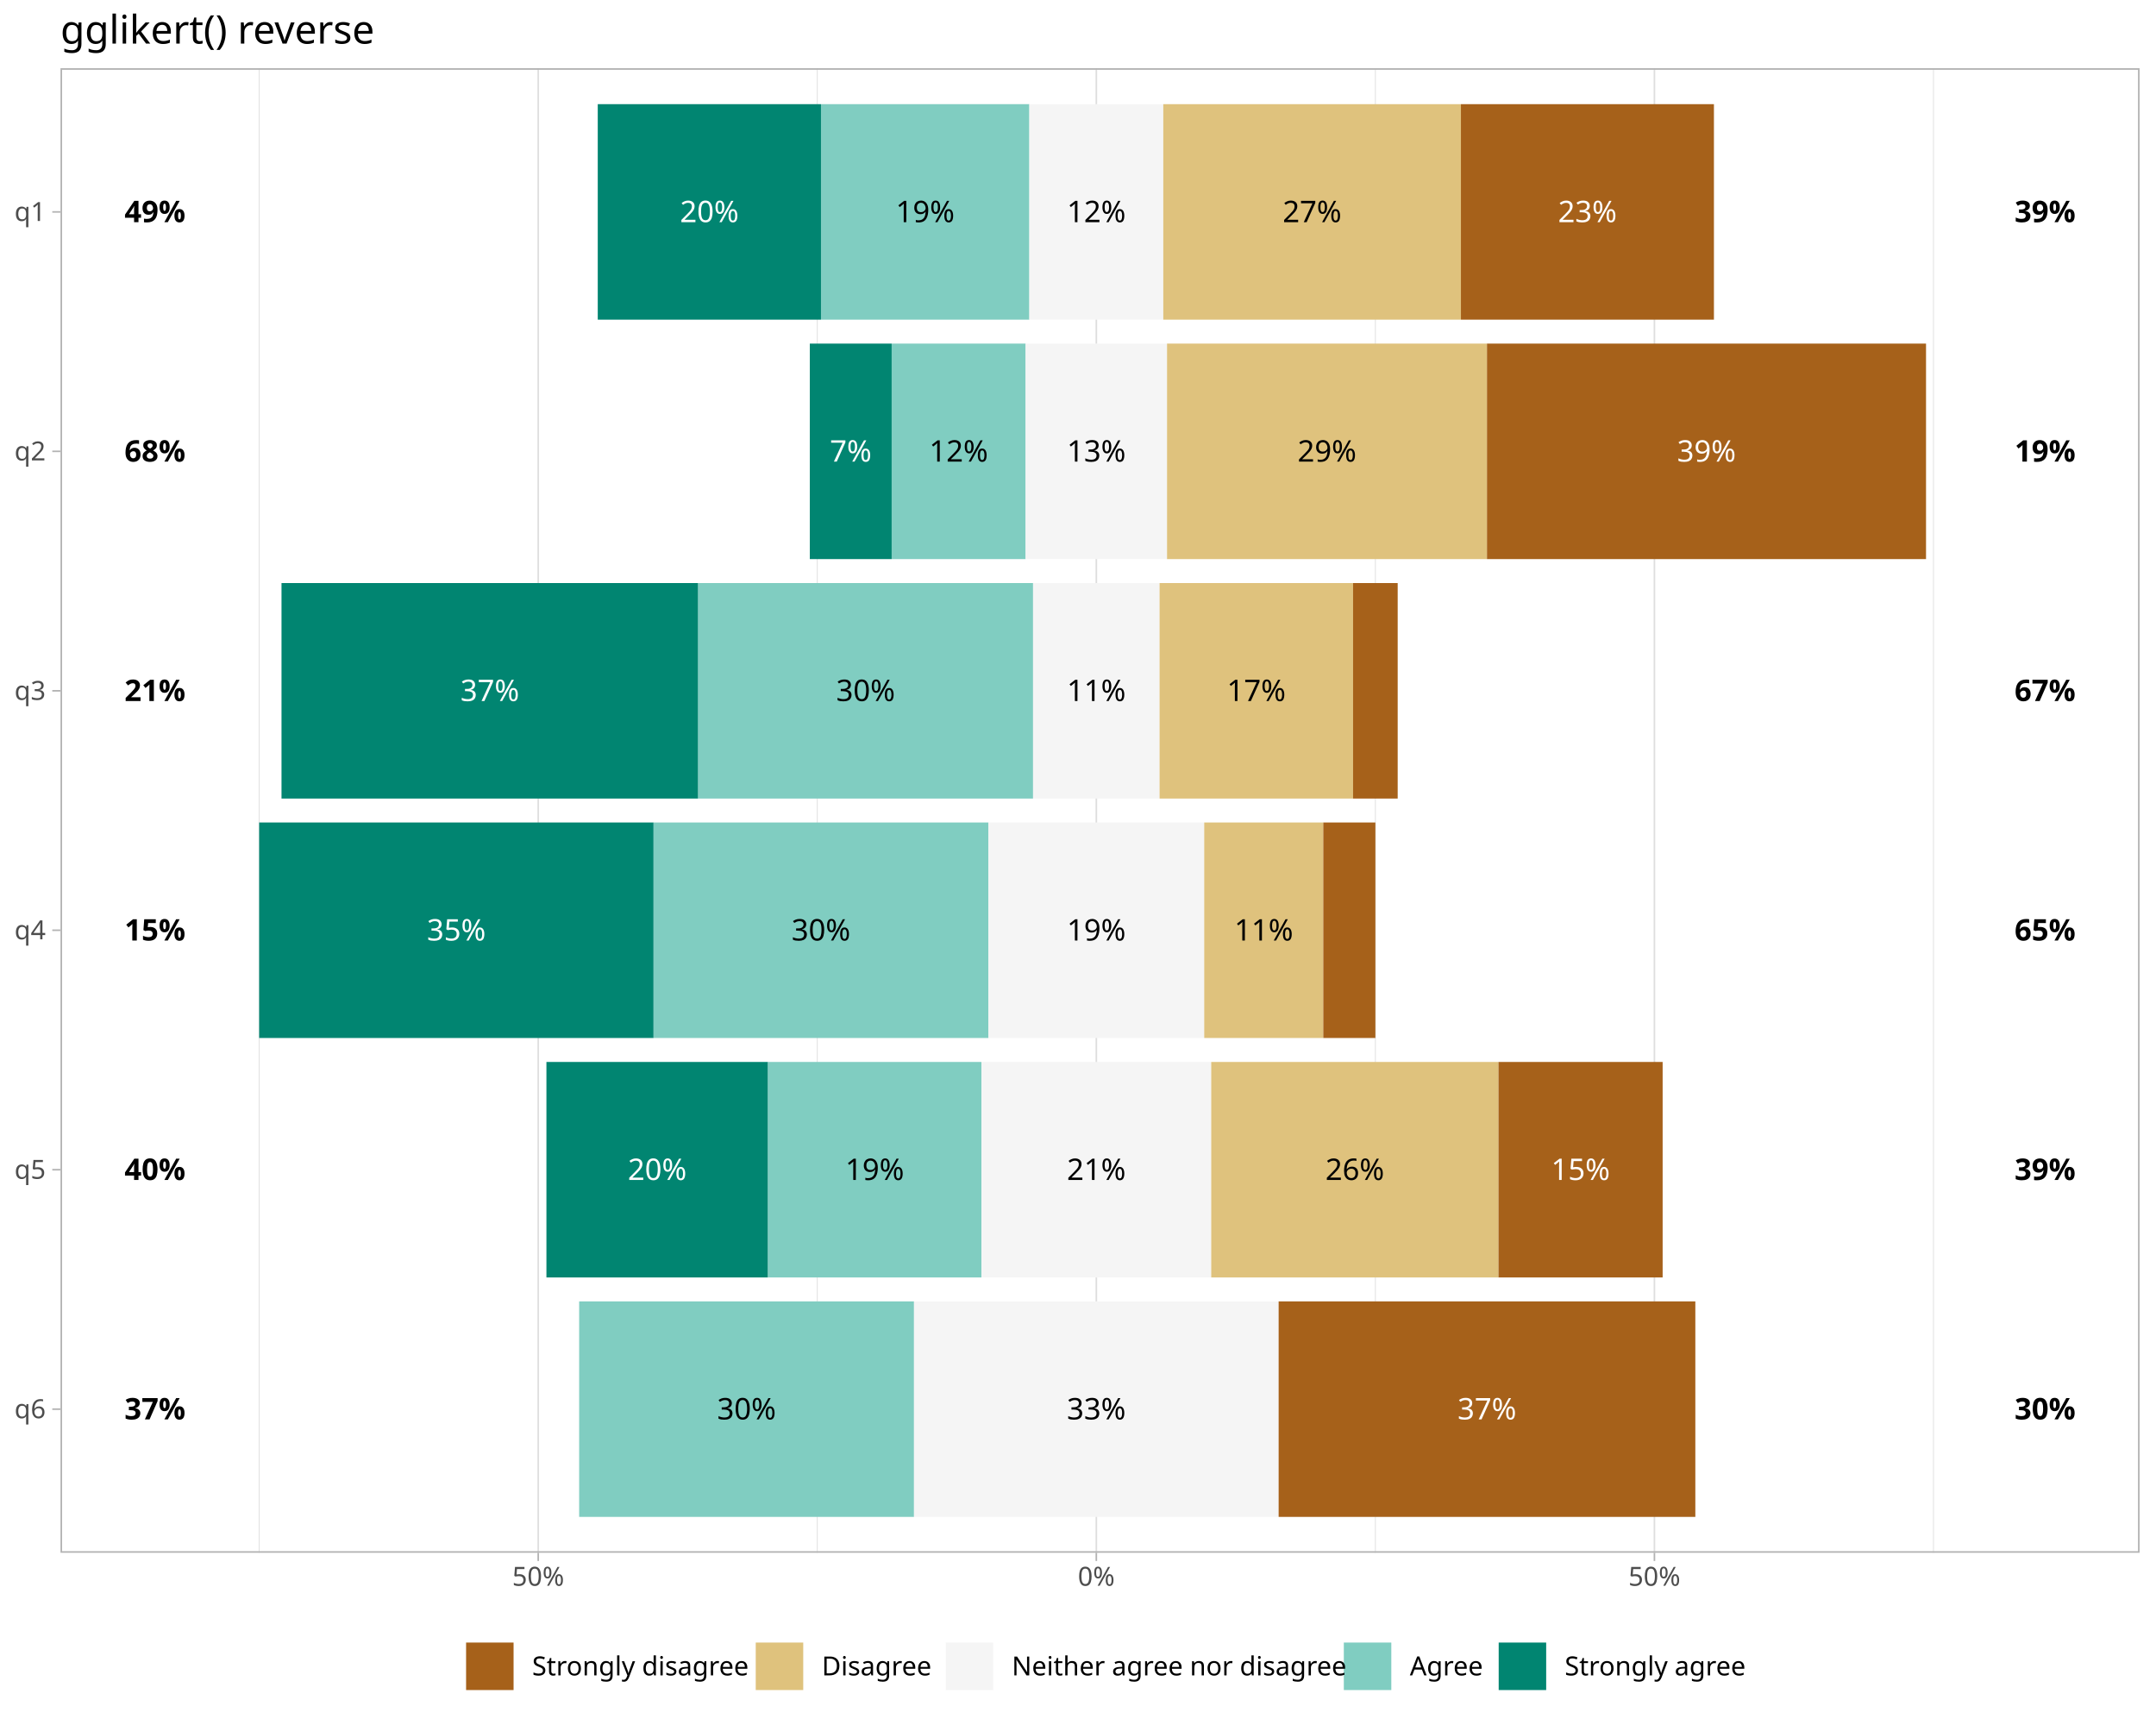
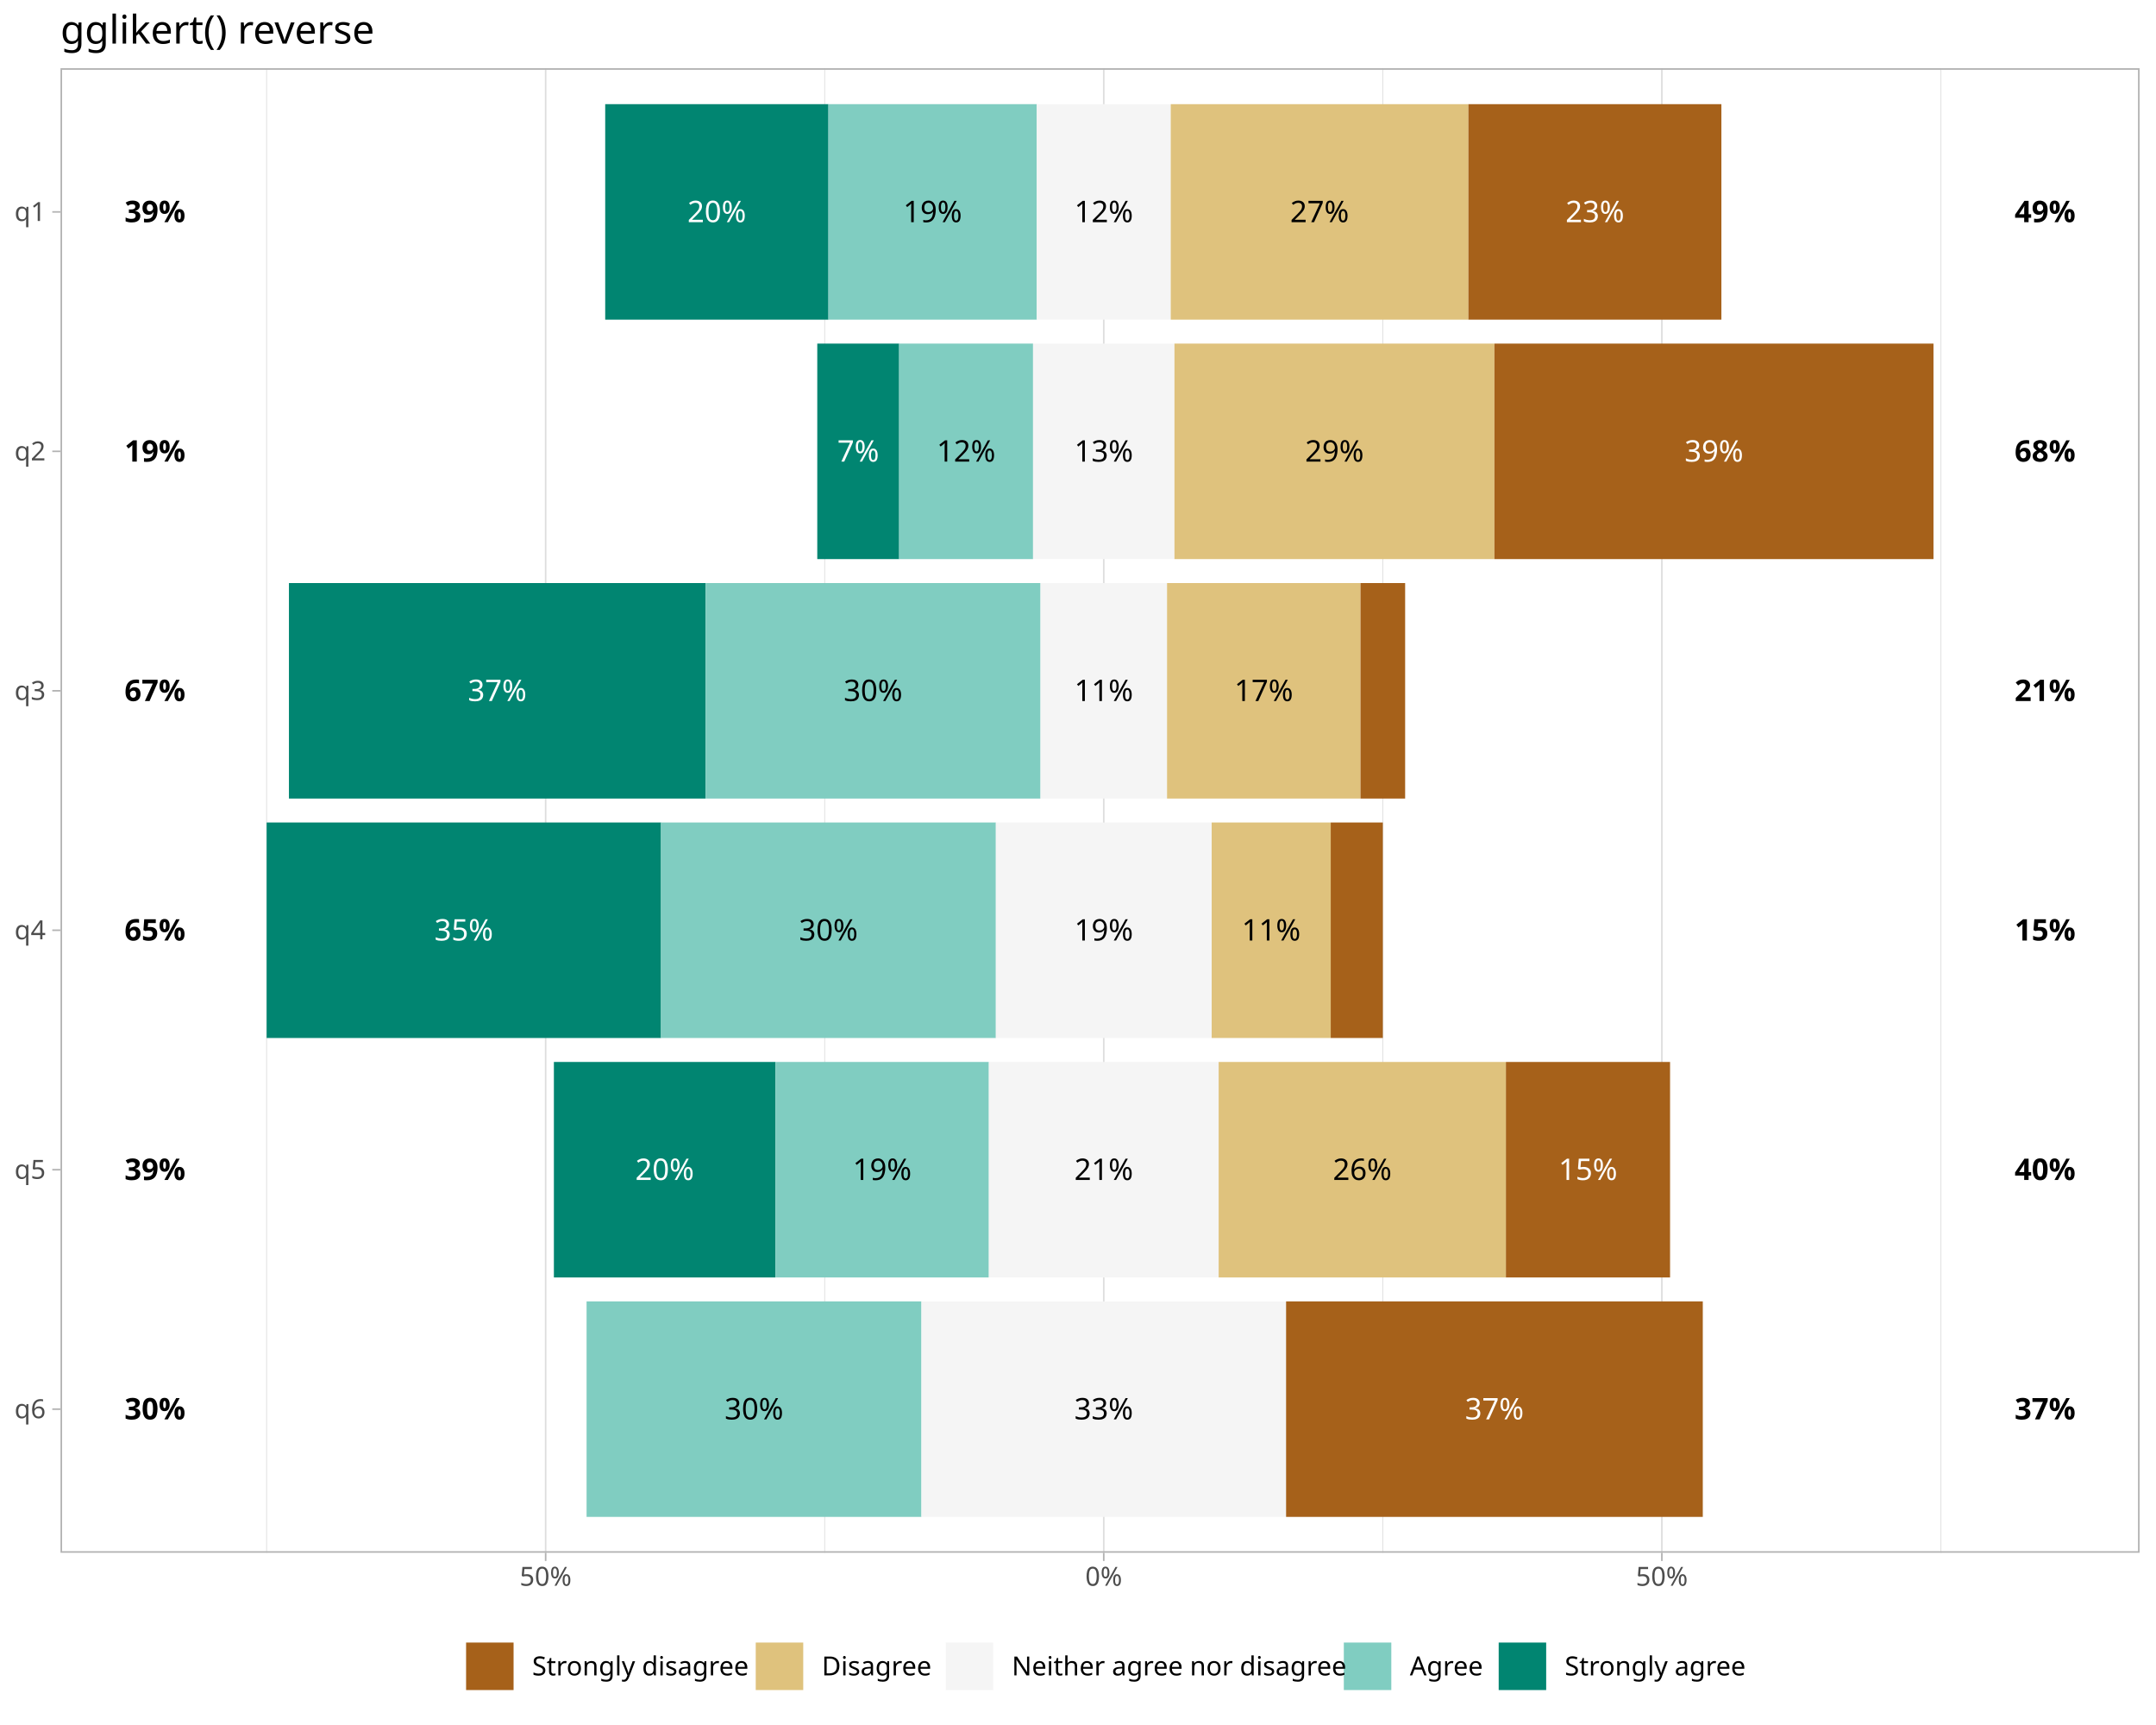
<svg xmlns="http://www.w3.org/2000/svg" class="svglite" data-engine-version="2.0" width="720.00pt" height="576.00pt" viewBox="0 0 720.00 576.00">
  <defs>
    <style type="text/css">
    .svglite line, .svglite polyline, .svglite polygon, .svglite path, .svglite rect, .svglite circle {
      fill: none;
      stroke: #000000;
      stroke-linecap: round;
      stroke-linejoin: round;
      stroke-miterlimit: 10.00;
    }
  </style>
  </defs>
  <rect width="100%" height="100%" style="stroke: none; fill: #FFFFFF;" />
  <defs>
    <clipPath id="cpMC4wMHw3MjAuMDB8MC4wMHw1NzYuMDA=">
      <rect x="0.00" y="0.00" width="720.00" height="576.00" />
    </clipPath>
  </defs>
  <g clip-path="url(#cpMC4wMHw3MjAuMDB8MC4wMHw1NzYuMDA=)">
    <rect x="0.00" y="0.00" width="720.00" height="576.00" style="stroke-width: 1.07; stroke: #FFFFFF; fill: #FFFFFF;" />
  </g>
  <defs>
    <clipPath id="cpMjAuMjB8NzE0LjUyfDIyLjc4fDUxOC41MQ==">
      <rect x="20.20" y="22.78" width="694.32" height="495.72" />
    </clipPath>
  </defs>
  <g clip-path="url(#cpMjAuMjB8NzE0LjUyfDIyLjc4fDUxOC41MQ==)">
    <rect x="20.20" y="22.78" width="694.32" height="495.72" style="stroke-width: 1.07; stroke: none; fill: #FFFFFF;" />
-     <polyline points="86.55,518.51 86.55,22.78 " style="stroke-width: 0.27; stroke: #DEDEDE; stroke-linecap: butt;" />
-     <polyline points="272.93,518.51 272.93,22.78 " style="stroke-width: 0.27; stroke: #DEDEDE; stroke-linecap: butt;" />
-     <polyline points="459.31,518.51 459.31,22.78 " style="stroke-width: 0.27; stroke: #DEDEDE; stroke-linecap: butt;" />
-     <polyline points="645.68,518.51 645.68,22.78 " style="stroke-width: 0.27; stroke: #DEDEDE; stroke-linecap: butt;" />
-     <polyline points="179.74,518.51 179.74,22.78 " style="stroke-width: 0.53; stroke: #DEDEDE; stroke-linecap: butt;" />
-     <polyline points="366.12,518.51 366.12,22.78 " style="stroke-width: 0.53; stroke: #DEDEDE; stroke-linecap: butt;" />
-     <polyline points="552.50,518.51 552.50,22.78 " style="stroke-width: 0.53; stroke: #DEDEDE; stroke-linecap: butt;" />
-     <rect x="193.41" y="434.55" width="0.00" height="71.96" style="stroke-width: 1.07; stroke: none; stroke-linecap: butt; stroke-linejoin: miter; fill: #018571;" />
-     <rect x="193.41" y="434.55" width="111.83" height="71.96" style="stroke-width: 1.07; stroke: none; stroke-linecap: butt; stroke-linejoin: miter; fill: #80CDC1;" />
-     <rect x="305.23" y="434.55" width="121.77" height="71.96" style="stroke-width: 1.07; stroke: none; stroke-linecap: butt; stroke-linejoin: miter; fill: #F5F5F5;" />
-     <rect x="427.00" y="434.55" width="0.00" height="71.96" style="stroke-width: 1.07; stroke: none; stroke-linecap: butt; stroke-linejoin: miter; fill: #DFC27D;" />
-     <rect x="427.00" y="434.55" width="139.16" height="71.96" style="stroke-width: 1.07; stroke: none; stroke-linecap: butt; stroke-linejoin: miter; fill: #A6611A;" />
-     <rect x="182.48" y="354.60" width="74.00" height="71.96" style="stroke-width: 1.07; stroke: none; stroke-linecap: butt; stroke-linejoin: miter; fill: #018571;" />
-     <rect x="256.48" y="354.60" width="71.26" height="71.96" style="stroke-width: 1.07; stroke: none; stroke-linecap: butt; stroke-linejoin: miter; fill: #80CDC1;" />
-     <rect x="327.75" y="354.60" width="76.74" height="71.96" style="stroke-width: 1.07; stroke: none; stroke-linecap: butt; stroke-linejoin: miter; fill: #F5F5F5;" />
-     <rect x="404.49" y="354.60" width="95.93" height="71.96" style="stroke-width: 1.07; stroke: none; stroke-linecap: butt; stroke-linejoin: miter; fill: #DFC27D;" />
-     <rect x="500.42" y="354.60" width="54.82" height="71.96" style="stroke-width: 1.07; stroke: none; stroke-linecap: butt; stroke-linejoin: miter; fill: #A6611A;" />
-     <rect x="86.55" y="274.64" width="131.71" height="71.96" style="stroke-width: 1.07; stroke: none; stroke-linecap: butt; stroke-linejoin: miter; fill: #018571;" />
-     <rect x="218.26" y="274.64" width="111.83" height="71.96" style="stroke-width: 1.07; stroke: none; stroke-linecap: butt; stroke-linejoin: miter; fill: #80CDC1;" />
-     <rect x="330.08" y="274.64" width="72.07" height="71.96" style="stroke-width: 1.07; stroke: none; stroke-linecap: butt; stroke-linejoin: miter; fill: #F5F5F5;" />
-     <rect x="402.15" y="274.64" width="39.76" height="71.96" style="stroke-width: 1.07; stroke: none; stroke-linecap: butt; stroke-linejoin: miter; fill: #DFC27D;" />
-     <rect x="441.91" y="274.64" width="17.40" height="71.96" style="stroke-width: 1.07; stroke: none; stroke-linecap: butt; stroke-linejoin: miter; fill: #A6611A;" />
-     <rect x="94.01" y="194.69" width="139.16" height="71.96" style="stroke-width: 1.07; stroke: none; stroke-linecap: butt; stroke-linejoin: miter; fill: #018571;" />
-     <rect x="233.17" y="194.69" width="111.83" height="71.96" style="stroke-width: 1.07; stroke: none; stroke-linecap: butt; stroke-linejoin: miter; fill: #80CDC1;" />
-     <rect x="344.99" y="194.69" width="42.25" height="71.96" style="stroke-width: 1.07; stroke: none; stroke-linecap: butt; stroke-linejoin: miter; fill: #F5F5F5;" />
-     <rect x="387.24" y="194.69" width="64.61" height="71.96" style="stroke-width: 1.07; stroke: none; stroke-linecap: butt; stroke-linejoin: miter; fill: #DFC27D;" />
-     <rect x="451.85" y="194.69" width="14.91" height="71.96" style="stroke-width: 1.07; stroke: none; stroke-linecap: butt; stroke-linejoin: miter; fill: #A6611A;" />
-     <rect x="270.44" y="114.73" width="27.34" height="71.96" style="stroke-width: 1.07; stroke: none; stroke-linecap: butt; stroke-linejoin: miter; fill: #018571;" />
-     <rect x="297.78" y="114.73" width="44.73" height="71.96" style="stroke-width: 1.07; stroke: none; stroke-linecap: butt; stroke-linejoin: miter; fill: #80CDC1;" />
-     <rect x="342.51" y="114.73" width="47.22" height="71.96" style="stroke-width: 1.07; stroke: none; stroke-linecap: butt; stroke-linejoin: miter; fill: #F5F5F5;" />
-     <rect x="389.73" y="114.73" width="106.86" height="71.96" style="stroke-width: 1.07; stroke: none; stroke-linecap: butt; stroke-linejoin: miter; fill: #DFC27D;" />
-     <rect x="496.58" y="114.73" width="146.62" height="71.96" style="stroke-width: 1.07; stroke: none; stroke-linecap: butt; stroke-linejoin: miter; fill: #A6611A;" />
-     <rect x="199.62" y="34.78" width="74.55" height="71.96" style="stroke-width: 1.07; stroke: none; stroke-linecap: butt; stroke-linejoin: miter; fill: #018571;" />
-     <rect x="274.17" y="34.78" width="69.58" height="71.96" style="stroke-width: 1.07; stroke: none; stroke-linecap: butt; stroke-linejoin: miter; fill: #80CDC1;" />
-     <rect x="343.75" y="34.78" width="44.73" height="71.96" style="stroke-width: 1.07; stroke: none; stroke-linecap: butt; stroke-linejoin: miter; fill: #F5F5F5;" />
-     <rect x="388.48" y="34.78" width="99.40" height="71.96" style="stroke-width: 1.07; stroke: none; stroke-linecap: butt; stroke-linejoin: miter; fill: #DFC27D;" />
-     <rect x="487.88" y="34.78" width="84.49" height="71.96" style="stroke-width: 1.07; stroke: none; stroke-linecap: butt; stroke-linejoin: miter; fill: #A6611A;" />
-     <text x="249.32" y="473.96" text-anchor="middle" style="font-size: 9.96px; font-family: sans;" textLength="19.93px" lengthAdjust="spacingAndGlyphs">30%</text>
-     <text x="366.12" y="473.96" text-anchor="middle" style="font-size: 9.96px; font-family: sans;" textLength="19.93px" lengthAdjust="spacingAndGlyphs">33%</text>
-     <text x="496.58" y="473.96" text-anchor="middle" style="font-size: 9.96px; fill: #FFFFFF; font-family: sans;" textLength="19.93px" lengthAdjust="spacingAndGlyphs">37%</text>
-     <text x="219.48" y="394.01" text-anchor="middle" style="font-size: 9.96px; fill: #FFFFFF; font-family: sans;" textLength="19.93px" lengthAdjust="spacingAndGlyphs">20%</text>
-     <text x="292.11" y="394.01" text-anchor="middle" style="font-size: 9.96px; font-family: sans;" textLength="19.93px" lengthAdjust="spacingAndGlyphs">19%</text>
-     <text x="366.12" y="394.01" text-anchor="middle" style="font-size: 9.96px; font-family: sans;" textLength="19.93px" lengthAdjust="spacingAndGlyphs">21%</text>
-     <text x="452.45" y="394.01" text-anchor="middle" style="font-size: 9.96px; font-family: sans;" textLength="19.93px" lengthAdjust="spacingAndGlyphs">26%</text>
-     <text x="527.83" y="394.01" text-anchor="middle" style="font-size: 9.96px; fill: #FFFFFF; font-family: sans;" textLength="19.93px" lengthAdjust="spacingAndGlyphs">15%</text>
-     <text x="152.40" y="314.05" text-anchor="middle" style="font-size: 9.96px; fill: #FFFFFF; font-family: sans;" textLength="19.93px" lengthAdjust="spacingAndGlyphs">35%</text>
-     <text x="274.17" y="314.05" text-anchor="middle" style="font-size: 9.96px; font-family: sans;" textLength="19.93px" lengthAdjust="spacingAndGlyphs">30%</text>
-     <text x="366.12" y="314.05" text-anchor="middle" style="font-size: 9.96px; font-family: sans;" textLength="19.93px" lengthAdjust="spacingAndGlyphs">19%</text>
-     <text x="422.03" y="314.05" text-anchor="middle" style="font-size: 9.96px; font-family: sans;" textLength="19.93px" lengthAdjust="spacingAndGlyphs">11%</text>
-     <text x="163.59" y="234.09" text-anchor="middle" style="font-size: 9.96px; fill: #FFFFFF; font-family: sans;" textLength="19.93px" lengthAdjust="spacingAndGlyphs">37%</text>
-     <text x="289.08" y="234.09" text-anchor="middle" style="font-size: 9.96px; font-family: sans;" textLength="19.93px" lengthAdjust="spacingAndGlyphs">30%</text>
-     <text x="366.12" y="234.09" text-anchor="middle" style="font-size: 9.96px; font-family: sans;" textLength="19.93px" lengthAdjust="spacingAndGlyphs">11%</text>
-     <text x="419.55" y="234.09" text-anchor="middle" style="font-size: 9.96px; font-family: sans;" textLength="19.93px" lengthAdjust="spacingAndGlyphs">17%</text>
-     <text x="284.11" y="154.14" text-anchor="middle" style="font-size: 9.96px; fill: #FFFFFF; font-family: sans;" textLength="14.39px" lengthAdjust="spacingAndGlyphs">7%</text>
-     <text x="320.14" y="154.14" text-anchor="middle" style="font-size: 9.96px; font-family: sans;" textLength="19.93px" lengthAdjust="spacingAndGlyphs">12%</text>
-     <text x="366.12" y="154.14" text-anchor="middle" style="font-size: 9.96px; font-family: sans;" textLength="19.93px" lengthAdjust="spacingAndGlyphs">13%</text>
-     <text x="443.15" y="154.14" text-anchor="middle" style="font-size: 9.96px; font-family: sans;" textLength="19.93px" lengthAdjust="spacingAndGlyphs">29%</text>
-     <text x="569.89" y="154.14" text-anchor="middle" style="font-size: 9.96px; fill: #FFFFFF; font-family: sans;" textLength="19.93px" lengthAdjust="spacingAndGlyphs">39%</text>
-     <text x="236.90" y="74.18" text-anchor="middle" style="font-size: 9.96px; fill: #FFFFFF; font-family: sans;" textLength="19.93px" lengthAdjust="spacingAndGlyphs">20%</text>
-     <text x="308.96" y="74.18" text-anchor="middle" style="font-size: 9.96px; font-family: sans;" textLength="19.93px" lengthAdjust="spacingAndGlyphs">19%</text>
-     <text x="366.12" y="74.18" text-anchor="middle" style="font-size: 9.96px; font-family: sans;" textLength="19.93px" lengthAdjust="spacingAndGlyphs">12%</text>
-     <text x="438.18" y="74.18" text-anchor="middle" style="font-size: 9.96px; font-family: sans;" textLength="19.93px" lengthAdjust="spacingAndGlyphs">27%</text>
-     <text x="530.13" y="74.18" text-anchor="middle" style="font-size: 9.96px; fill: #FFFFFF; font-family: sans;" textLength="19.93px" lengthAdjust="spacingAndGlyphs">23%</text>
-     <text x="51.76" y="473.96" text-anchor="middle" style="font-size: 9.96px; font-weight: bold; font-family: sans;" textLength="19.93px" lengthAdjust="spacingAndGlyphs">37%</text>
-     <text x="51.76" y="394.01" text-anchor="middle" style="font-size: 9.96px; font-weight: bold; font-family: sans;" textLength="19.93px" lengthAdjust="spacingAndGlyphs">40%</text>
-     <text x="51.76" y="314.05" text-anchor="middle" style="font-size: 9.96px; font-weight: bold; font-family: sans;" textLength="19.93px" lengthAdjust="spacingAndGlyphs">15%</text>
-     <text x="51.76" y="234.09" text-anchor="middle" style="font-size: 9.96px; font-weight: bold; font-family: sans;" textLength="19.93px" lengthAdjust="spacingAndGlyphs">21%</text>
-     <text x="51.76" y="154.14" text-anchor="middle" style="font-size: 9.96px; font-weight: bold; font-family: sans;" textLength="19.93px" lengthAdjust="spacingAndGlyphs">68%</text>
-     <text x="51.76" y="74.18" text-anchor="middle" style="font-size: 9.96px; font-weight: bold; font-family: sans;" textLength="19.93px" lengthAdjust="spacingAndGlyphs">49%</text>
-     <text x="682.96" y="473.96" text-anchor="middle" style="font-size: 9.96px; font-weight: bold; font-family: sans;" textLength="19.93px" lengthAdjust="spacingAndGlyphs">30%</text>
-     <text x="682.96" y="394.01" text-anchor="middle" style="font-size: 9.96px; font-weight: bold; font-family: sans;" textLength="19.93px" lengthAdjust="spacingAndGlyphs">39%</text>
-     <text x="682.96" y="314.05" text-anchor="middle" style="font-size: 9.96px; font-weight: bold; font-family: sans;" textLength="19.93px" lengthAdjust="spacingAndGlyphs">65%</text>
-     <text x="682.96" y="234.09" text-anchor="middle" style="font-size: 9.96px; font-weight: bold; font-family: sans;" textLength="19.93px" lengthAdjust="spacingAndGlyphs">67%</text>
-     <text x="682.96" y="154.14" text-anchor="middle" style="font-size: 9.96px; font-weight: bold; font-family: sans;" textLength="19.93px" lengthAdjust="spacingAndGlyphs">19%</text>
-     <text x="682.96" y="74.18" text-anchor="middle" style="font-size: 9.96px; font-weight: bold; font-family: sans;" textLength="19.93px" lengthAdjust="spacingAndGlyphs">39%</text>
+     <polyline points="89.04,518.51 89.04,22.78 " style="stroke-width: 0.27; stroke: #DEDEDE; stroke-linecap: butt;" />
+     <polyline points="275.41,518.51 275.41,22.78 " style="stroke-width: 0.27; stroke: #DEDEDE; stroke-linecap: butt;" />
+     <polyline points="461.79,518.51 461.79,22.78 " style="stroke-width: 0.27; stroke: #DEDEDE; stroke-linecap: butt;" />
+     <polyline points="648.17,518.51 648.17,22.78 " style="stroke-width: 0.27; stroke: #DEDEDE; stroke-linecap: butt;" />
+     <polyline points="182.22,518.51 182.22,22.78 " style="stroke-width: 0.53; stroke: #DEDEDE; stroke-linecap: butt;" />
+     <polyline points="368.60,518.51 368.60,22.78 " style="stroke-width: 0.53; stroke: #DEDEDE; stroke-linecap: butt;" />
+     <polyline points="554.98,518.51 554.98,22.78 " style="stroke-width: 0.53; stroke: #DEDEDE; stroke-linecap: butt;" />
+     <rect x="195.89" y="434.55" width="0.00" height="71.96" style="stroke-width: 1.07; stroke: none; stroke-linecap: butt; stroke-linejoin: miter; fill: #018571;" />
+     <rect x="195.89" y="434.55" width="111.83" height="71.96" style="stroke-width: 1.07; stroke: none; stroke-linecap: butt; stroke-linejoin: miter; fill: #80CDC1;" />
+     <rect x="307.72" y="434.55" width="121.77" height="71.96" style="stroke-width: 1.07; stroke: none; stroke-linecap: butt; stroke-linejoin: miter; fill: #F5F5F5;" />
+     <rect x="429.49" y="434.55" width="0.00" height="71.96" style="stroke-width: 1.07; stroke: none; stroke-linecap: butt; stroke-linejoin: miter; fill: #DFC27D;" />
+     <rect x="429.49" y="434.55" width="139.16" height="71.96" style="stroke-width: 1.07; stroke: none; stroke-linecap: butt; stroke-linejoin: miter; fill: #A6611A;" />
+     <rect x="184.97" y="354.60" width="74.00" height="71.96" style="stroke-width: 1.07; stroke: none; stroke-linecap: butt; stroke-linejoin: miter; fill: #018571;" />
+     <rect x="258.97" y="354.60" width="71.26" height="71.96" style="stroke-width: 1.07; stroke: none; stroke-linecap: butt; stroke-linejoin: miter; fill: #80CDC1;" />
+     <rect x="330.23" y="354.60" width="76.74" height="71.96" style="stroke-width: 1.07; stroke: none; stroke-linecap: butt; stroke-linejoin: miter; fill: #F5F5F5;" />
+     <rect x="406.97" y="354.60" width="95.93" height="71.96" style="stroke-width: 1.07; stroke: none; stroke-linecap: butt; stroke-linejoin: miter; fill: #DFC27D;" />
+     <rect x="502.90" y="354.60" width="54.82" height="71.96" style="stroke-width: 1.07; stroke: none; stroke-linecap: butt; stroke-linejoin: miter; fill: #A6611A;" />
+     <rect x="89.04" y="274.64" width="131.71" height="71.96" style="stroke-width: 1.07; stroke: none; stroke-linecap: butt; stroke-linejoin: miter; fill: #018571;" />
+     <rect x="220.74" y="274.64" width="111.83" height="71.96" style="stroke-width: 1.07; stroke: none; stroke-linecap: butt; stroke-linejoin: miter; fill: #80CDC1;" />
+     <rect x="332.57" y="274.64" width="72.07" height="71.96" style="stroke-width: 1.07; stroke: none; stroke-linecap: butt; stroke-linejoin: miter; fill: #F5F5F5;" />
+     <rect x="404.64" y="274.64" width="39.76" height="71.96" style="stroke-width: 1.07; stroke: none; stroke-linecap: butt; stroke-linejoin: miter; fill: #DFC27D;" />
+     <rect x="444.40" y="274.64" width="17.40" height="71.96" style="stroke-width: 1.07; stroke: none; stroke-linecap: butt; stroke-linejoin: miter; fill: #A6611A;" />
+     <rect x="96.49" y="194.69" width="139.16" height="71.96" style="stroke-width: 1.07; stroke: none; stroke-linecap: butt; stroke-linejoin: miter; fill: #018571;" />
+     <rect x="235.65" y="194.69" width="111.83" height="71.96" style="stroke-width: 1.07; stroke: none; stroke-linecap: butt; stroke-linejoin: miter; fill: #80CDC1;" />
+     <rect x="347.48" y="194.69" width="42.25" height="71.96" style="stroke-width: 1.07; stroke: none; stroke-linecap: butt; stroke-linejoin: miter; fill: #F5F5F5;" />
+     <rect x="389.73" y="194.69" width="64.61" height="71.96" style="stroke-width: 1.07; stroke: none; stroke-linecap: butt; stroke-linejoin: miter; fill: #DFC27D;" />
+     <rect x="454.34" y="194.69" width="14.91" height="71.96" style="stroke-width: 1.07; stroke: none; stroke-linecap: butt; stroke-linejoin: miter; fill: #A6611A;" />
+     <rect x="272.93" y="114.73" width="27.34" height="71.96" style="stroke-width: 1.07; stroke: none; stroke-linecap: butt; stroke-linejoin: miter; fill: #018571;" />
+     <rect x="300.26" y="114.73" width="44.73" height="71.96" style="stroke-width: 1.07; stroke: none; stroke-linecap: butt; stroke-linejoin: miter; fill: #80CDC1;" />
+     <rect x="344.99" y="114.73" width="47.22" height="71.96" style="stroke-width: 1.07; stroke: none; stroke-linecap: butt; stroke-linejoin: miter; fill: #F5F5F5;" />
+     <rect x="392.21" y="114.73" width="106.86" height="71.96" style="stroke-width: 1.07; stroke: none; stroke-linecap: butt; stroke-linejoin: miter; fill: #DFC27D;" />
+     <rect x="499.07" y="114.73" width="146.62" height="71.96" style="stroke-width: 1.07; stroke: none; stroke-linecap: butt; stroke-linejoin: miter; fill: #A6611A;" />
+     <rect x="202.11" y="34.78" width="74.55" height="71.96" style="stroke-width: 1.07; stroke: none; stroke-linecap: butt; stroke-linejoin: miter; fill: #018571;" />
+     <rect x="276.66" y="34.78" width="69.58" height="71.96" style="stroke-width: 1.07; stroke: none; stroke-linecap: butt; stroke-linejoin: miter; fill: #80CDC1;" />
+     <rect x="346.24" y="34.78" width="44.73" height="71.96" style="stroke-width: 1.07; stroke: none; stroke-linecap: butt; stroke-linejoin: miter; fill: #F5F5F5;" />
+     <rect x="390.97" y="34.78" width="99.40" height="71.96" style="stroke-width: 1.07; stroke: none; stroke-linecap: butt; stroke-linejoin: miter; fill: #DFC27D;" />
+     <rect x="490.37" y="34.78" width="84.49" height="71.96" style="stroke-width: 1.07; stroke: none; stroke-linecap: butt; stroke-linejoin: miter; fill: #A6611A;" />
+     <text x="251.81" y="473.96" text-anchor="middle" style="font-size: 9.96px; font-family: sans;" textLength="19.93px" lengthAdjust="spacingAndGlyphs">30%</text>
+     <text x="368.60" y="473.96" text-anchor="middle" style="font-size: 9.96px; font-family: sans;" textLength="19.93px" lengthAdjust="spacingAndGlyphs">33%</text>
+     <text x="499.07" y="473.96" text-anchor="middle" style="font-size: 9.96px; fill: #FFFFFF; font-family: sans;" textLength="19.93px" lengthAdjust="spacingAndGlyphs">37%</text>
+     <text x="221.97" y="394.01" text-anchor="middle" style="font-size: 9.96px; fill: #FFFFFF; font-family: sans;" textLength="19.93px" lengthAdjust="spacingAndGlyphs">20%</text>
+     <text x="294.60" y="394.01" text-anchor="middle" style="font-size: 9.96px; font-family: sans;" textLength="19.93px" lengthAdjust="spacingAndGlyphs">19%</text>
+     <text x="368.60" y="394.01" text-anchor="middle" style="font-size: 9.96px; font-family: sans;" textLength="19.93px" lengthAdjust="spacingAndGlyphs">21%</text>
+     <text x="454.94" y="394.01" text-anchor="middle" style="font-size: 9.96px; font-family: sans;" textLength="19.93px" lengthAdjust="spacingAndGlyphs">26%</text>
+     <text x="530.31" y="394.01" text-anchor="middle" style="font-size: 9.96px; fill: #FFFFFF; font-family: sans;" textLength="19.93px" lengthAdjust="spacingAndGlyphs">15%</text>
+     <text x="154.89" y="314.05" text-anchor="middle" style="font-size: 9.96px; fill: #FFFFFF; font-family: sans;" textLength="19.93px" lengthAdjust="spacingAndGlyphs">35%</text>
+     <text x="276.66" y="314.05" text-anchor="middle" style="font-size: 9.96px; font-family: sans;" textLength="19.93px" lengthAdjust="spacingAndGlyphs">30%</text>
+     <text x="368.60" y="314.05" text-anchor="middle" style="font-size: 9.96px; font-family: sans;" textLength="19.93px" lengthAdjust="spacingAndGlyphs">19%</text>
+     <text x="424.52" y="314.05" text-anchor="middle" style="font-size: 9.96px; font-family: sans;" textLength="19.93px" lengthAdjust="spacingAndGlyphs">11%</text>
+     <text x="166.07" y="234.09" text-anchor="middle" style="font-size: 9.96px; fill: #FFFFFF; font-family: sans;" textLength="19.93px" lengthAdjust="spacingAndGlyphs">37%</text>
+     <text x="291.57" y="234.09" text-anchor="middle" style="font-size: 9.96px; font-family: sans;" textLength="19.93px" lengthAdjust="spacingAndGlyphs">30%</text>
+     <text x="368.60" y="234.09" text-anchor="middle" style="font-size: 9.96px; font-family: sans;" textLength="19.93px" lengthAdjust="spacingAndGlyphs">11%</text>
+     <text x="422.03" y="234.09" text-anchor="middle" style="font-size: 9.96px; font-family: sans;" textLength="19.93px" lengthAdjust="spacingAndGlyphs">17%</text>
+     <text x="286.60" y="154.14" text-anchor="middle" style="font-size: 9.96px; fill: #FFFFFF; font-family: sans;" textLength="14.39px" lengthAdjust="spacingAndGlyphs">7%</text>
+     <text x="322.63" y="154.14" text-anchor="middle" style="font-size: 9.96px; font-family: sans;" textLength="19.93px" lengthAdjust="spacingAndGlyphs">12%</text>
+     <text x="368.60" y="154.14" text-anchor="middle" style="font-size: 9.96px; font-family: sans;" textLength="19.93px" lengthAdjust="spacingAndGlyphs">13%</text>
+     <text x="445.64" y="154.14" text-anchor="middle" style="font-size: 9.96px; font-family: sans;" textLength="19.93px" lengthAdjust="spacingAndGlyphs">29%</text>
+     <text x="572.38" y="154.14" text-anchor="middle" style="font-size: 9.96px; fill: #FFFFFF; font-family: sans;" textLength="19.93px" lengthAdjust="spacingAndGlyphs">39%</text>
+     <text x="239.38" y="74.18" text-anchor="middle" style="font-size: 9.96px; fill: #FFFFFF; font-family: sans;" textLength="19.93px" lengthAdjust="spacingAndGlyphs">20%</text>
+     <text x="311.45" y="74.18" text-anchor="middle" style="font-size: 9.96px; font-family: sans;" textLength="19.93px" lengthAdjust="spacingAndGlyphs">19%</text>
+     <text x="368.60" y="74.18" text-anchor="middle" style="font-size: 9.96px; font-family: sans;" textLength="19.93px" lengthAdjust="spacingAndGlyphs">12%</text>
+     <text x="440.67" y="74.18" text-anchor="middle" style="font-size: 9.96px; font-family: sans;" textLength="19.93px" lengthAdjust="spacingAndGlyphs">27%</text>
+     <text x="532.62" y="74.18" text-anchor="middle" style="font-size: 9.96px; fill: #FFFFFF; font-family: sans;" textLength="19.93px" lengthAdjust="spacingAndGlyphs">23%</text>
+     <text x="51.76" y="473.96" text-anchor="middle" style="font-size: 9.96px; font-weight: bold; font-family: sans;" textLength="19.93px" lengthAdjust="spacingAndGlyphs">30%</text>
+     <text x="51.76" y="394.01" text-anchor="middle" style="font-size: 9.96px; font-weight: bold; font-family: sans;" textLength="19.93px" lengthAdjust="spacingAndGlyphs">39%</text>
+     <text x="51.76" y="314.05" text-anchor="middle" style="font-size: 9.96px; font-weight: bold; font-family: sans;" textLength="19.93px" lengthAdjust="spacingAndGlyphs">65%</text>
+     <text x="51.76" y="234.09" text-anchor="middle" style="font-size: 9.96px; font-weight: bold; font-family: sans;" textLength="19.93px" lengthAdjust="spacingAndGlyphs">67%</text>
+     <text x="51.76" y="154.14" text-anchor="middle" style="font-size: 9.96px; font-weight: bold; font-family: sans;" textLength="19.93px" lengthAdjust="spacingAndGlyphs">19%</text>
+     <text x="51.76" y="74.18" text-anchor="middle" style="font-size: 9.96px; font-weight: bold; font-family: sans;" textLength="19.93px" lengthAdjust="spacingAndGlyphs">39%</text>
+     <text x="682.96" y="473.96" text-anchor="middle" style="font-size: 9.96px; font-weight: bold; font-family: sans;" textLength="19.93px" lengthAdjust="spacingAndGlyphs">37%</text>
+     <text x="682.96" y="394.01" text-anchor="middle" style="font-size: 9.96px; font-weight: bold; font-family: sans;" textLength="19.93px" lengthAdjust="spacingAndGlyphs">40%</text>
+     <text x="682.96" y="314.05" text-anchor="middle" style="font-size: 9.96px; font-weight: bold; font-family: sans;" textLength="19.93px" lengthAdjust="spacingAndGlyphs">15%</text>
+     <text x="682.96" y="234.09" text-anchor="middle" style="font-size: 9.96px; font-weight: bold; font-family: sans;" textLength="19.93px" lengthAdjust="spacingAndGlyphs">21%</text>
+     <text x="682.96" y="154.14" text-anchor="middle" style="font-size: 9.96px; font-weight: bold; font-family: sans;" textLength="19.93px" lengthAdjust="spacingAndGlyphs">68%</text>
+     <text x="682.96" y="74.18" text-anchor="middle" style="font-size: 9.96px; font-weight: bold; font-family: sans;" textLength="19.93px" lengthAdjust="spacingAndGlyphs">49%</text>
    <rect x="20.20" y="22.78" width="694.32" height="495.72" style="stroke-width: 1.07; stroke: #B3B3B3;" />
  </g>
  <g clip-path="url(#cpMC4wMHw3MjAuMDB8MC4wMHw1NzYuMDA=)">
-     <polyline points="179.74,521.25 179.74,518.51 " style="stroke-width: 0.53; stroke: #B3B3B3; stroke-linecap: butt;" />
-     <polyline points="366.12,521.25 366.12,518.51 " style="stroke-width: 0.53; stroke: #B3B3B3; stroke-linecap: butt;" />
-     <polyline points="552.50,521.25 552.50,518.51 " style="stroke-width: 0.53; stroke: #B3B3B3; stroke-linecap: butt;" />
-     <text x="179.74" y="529.50" text-anchor="middle" style="font-size: 8.80px; fill: #4D4D4D; font-family: sans;" textLength="17.61px" lengthAdjust="spacingAndGlyphs">50%</text>
-     <text x="366.12" y="529.50" text-anchor="middle" style="font-size: 8.80px; fill: #4D4D4D; font-family: sans;" textLength="12.72px" lengthAdjust="spacingAndGlyphs">0%</text>
-     <text x="552.50" y="529.50" text-anchor="middle" style="font-size: 8.80px; fill: #4D4D4D; font-family: sans;" textLength="17.61px" lengthAdjust="spacingAndGlyphs">50%</text>
+     <polyline points="182.22,521.25 182.22,518.51 " style="stroke-width: 0.53; stroke: #B3B3B3; stroke-linecap: butt;" />
+     <polyline points="368.60,521.25 368.60,518.51 " style="stroke-width: 0.53; stroke: #B3B3B3; stroke-linecap: butt;" />
+     <polyline points="554.98,521.25 554.98,518.51 " style="stroke-width: 0.53; stroke: #B3B3B3; stroke-linecap: butt;" />
+     <text x="182.22" y="529.50" text-anchor="middle" style="font-size: 8.80px; fill: #4D4D4D; font-family: sans;" textLength="17.61px" lengthAdjust="spacingAndGlyphs">50%</text>
+     <text x="368.60" y="529.50" text-anchor="middle" style="font-size: 8.80px; fill: #4D4D4D; font-family: sans;" textLength="12.72px" lengthAdjust="spacingAndGlyphs">0%</text>
+     <text x="554.98" y="529.50" text-anchor="middle" style="font-size: 8.80px; fill: #4D4D4D; font-family: sans;" textLength="17.61px" lengthAdjust="spacingAndGlyphs">50%</text>
    <text x="15.27" y="473.56" text-anchor="end" style="font-size: 8.80px; fill: #4D4D4D; font-family: sans;" textLength="9.79px" lengthAdjust="spacingAndGlyphs">q6</text>
    <text x="15.27" y="393.61" text-anchor="end" style="font-size: 8.80px; fill: #4D4D4D; font-family: sans;" textLength="9.79px" lengthAdjust="spacingAndGlyphs">q5</text>
    <text x="15.27" y="313.65" text-anchor="end" style="font-size: 8.80px; fill: #4D4D4D; font-family: sans;" textLength="9.79px" lengthAdjust="spacingAndGlyphs">q4</text>
    <text x="15.27" y="233.70" text-anchor="end" style="font-size: 8.80px; fill: #4D4D4D; font-family: sans;" textLength="9.79px" lengthAdjust="spacingAndGlyphs">q3</text>
    <text x="15.27" y="153.74" text-anchor="end" style="font-size: 8.80px; fill: #4D4D4D; font-family: sans;" textLength="9.79px" lengthAdjust="spacingAndGlyphs">q2</text>
    <text x="15.27" y="73.78" text-anchor="end" style="font-size: 8.80px; fill: #4D4D4D; font-family: sans;" textLength="9.79px" lengthAdjust="spacingAndGlyphs">q1</text>
    <polyline points="17.46,470.53 20.20,470.53 " style="stroke-width: 0.53; stroke: #B3B3B3; stroke-linecap: butt;" />
    <polyline points="17.46,390.58 20.20,390.58 " style="stroke-width: 0.53; stroke: #B3B3B3; stroke-linecap: butt;" />
    <polyline points="17.46,310.62 20.20,310.62 " style="stroke-width: 0.53; stroke: #B3B3B3; stroke-linecap: butt;" />
    <polyline points="17.46,230.67 20.20,230.67 " style="stroke-width: 0.53; stroke: #B3B3B3; stroke-linecap: butt;" />
    <polyline points="17.46,150.71 20.20,150.71 " style="stroke-width: 0.53; stroke: #B3B3B3; stroke-linecap: butt;" />
    <polyline points="17.46,70.76 20.20,70.76 " style="stroke-width: 0.53; stroke: #B3B3B3; stroke-linecap: butt;" />
    <rect x="149.46" y="542.28" width="435.81" height="28.24" style="stroke-width: 1.07; stroke: none; fill: #FFFFFF;" />
    <rect x="154.94" y="547.76" width="17.28" height="17.28" style="stroke-width: 1.07; stroke: none; fill: #FFFFFF;" />
    <rect x="155.65" y="548.47" width="15.86" height="15.86" style="stroke-width: 1.07; stroke: none; stroke-linecap: butt; stroke-linejoin: miter; fill: #A6611A;" />
    <rect x="251.67" y="547.76" width="17.28" height="17.28" style="stroke-width: 1.07; stroke: none; fill: #FFFFFF;" />
    <rect x="252.38" y="548.47" width="15.86" height="15.86" style="stroke-width: 1.07; stroke: none; stroke-linecap: butt; stroke-linejoin: miter; fill: #DFC27D;" />
    <rect x="315.13" y="547.76" width="17.28" height="17.28" style="stroke-width: 1.07; stroke: none; fill: #FFFFFF;" />
    <rect x="315.84" y="548.47" width="15.86" height="15.86" style="stroke-width: 1.07; stroke: none; stroke-linecap: butt; stroke-linejoin: miter; fill: #F5F5F5;" />
    <rect x="448.06" y="547.76" width="17.28" height="17.28" style="stroke-width: 1.07; stroke: none; fill: #FFFFFF;" />
    <rect x="448.77" y="548.47" width="15.86" height="15.86" style="stroke-width: 1.07; stroke: none; stroke-linecap: butt; stroke-linejoin: miter; fill: #80CDC1;" />
    <rect x="499.78" y="547.76" width="17.28" height="17.28" style="stroke-width: 1.07; stroke: none; fill: #FFFFFF;" />
    <rect x="500.49" y="548.47" width="15.86" height="15.86" style="stroke-width: 1.07; stroke: none; stroke-linecap: butt; stroke-linejoin: miter; fill: #018571;" />
    <text x="177.70" y="559.43" style="font-size: 8.80px; font-family: sans;" textLength="68.49px" lengthAdjust="spacingAndGlyphs">Strongly disagree</text>
    <text x="274.43" y="559.43" style="font-size: 8.80px; font-family: sans;" textLength="35.22px" lengthAdjust="spacingAndGlyphs">Disagree</text>
    <text x="337.89" y="559.43" style="font-size: 8.80px; font-family: sans;" textLength="104.69px" lengthAdjust="spacingAndGlyphs">Neither agree nor disagree</text>
    <text x="470.82" y="559.43" style="font-size: 8.80px; font-family: sans;" textLength="23.49px" lengthAdjust="spacingAndGlyphs">Agree</text>
    <text x="522.54" y="559.43" style="font-size: 8.80px; font-family: sans;" textLength="57.24px" lengthAdjust="spacingAndGlyphs">Strongly agree</text>
    <text x="20.20" y="14.56" style="font-size: 13.20px; font-family: sans;" textLength="99.04px" lengthAdjust="spacingAndGlyphs">gglikert() reverse</text>
  </g>
</svg>
